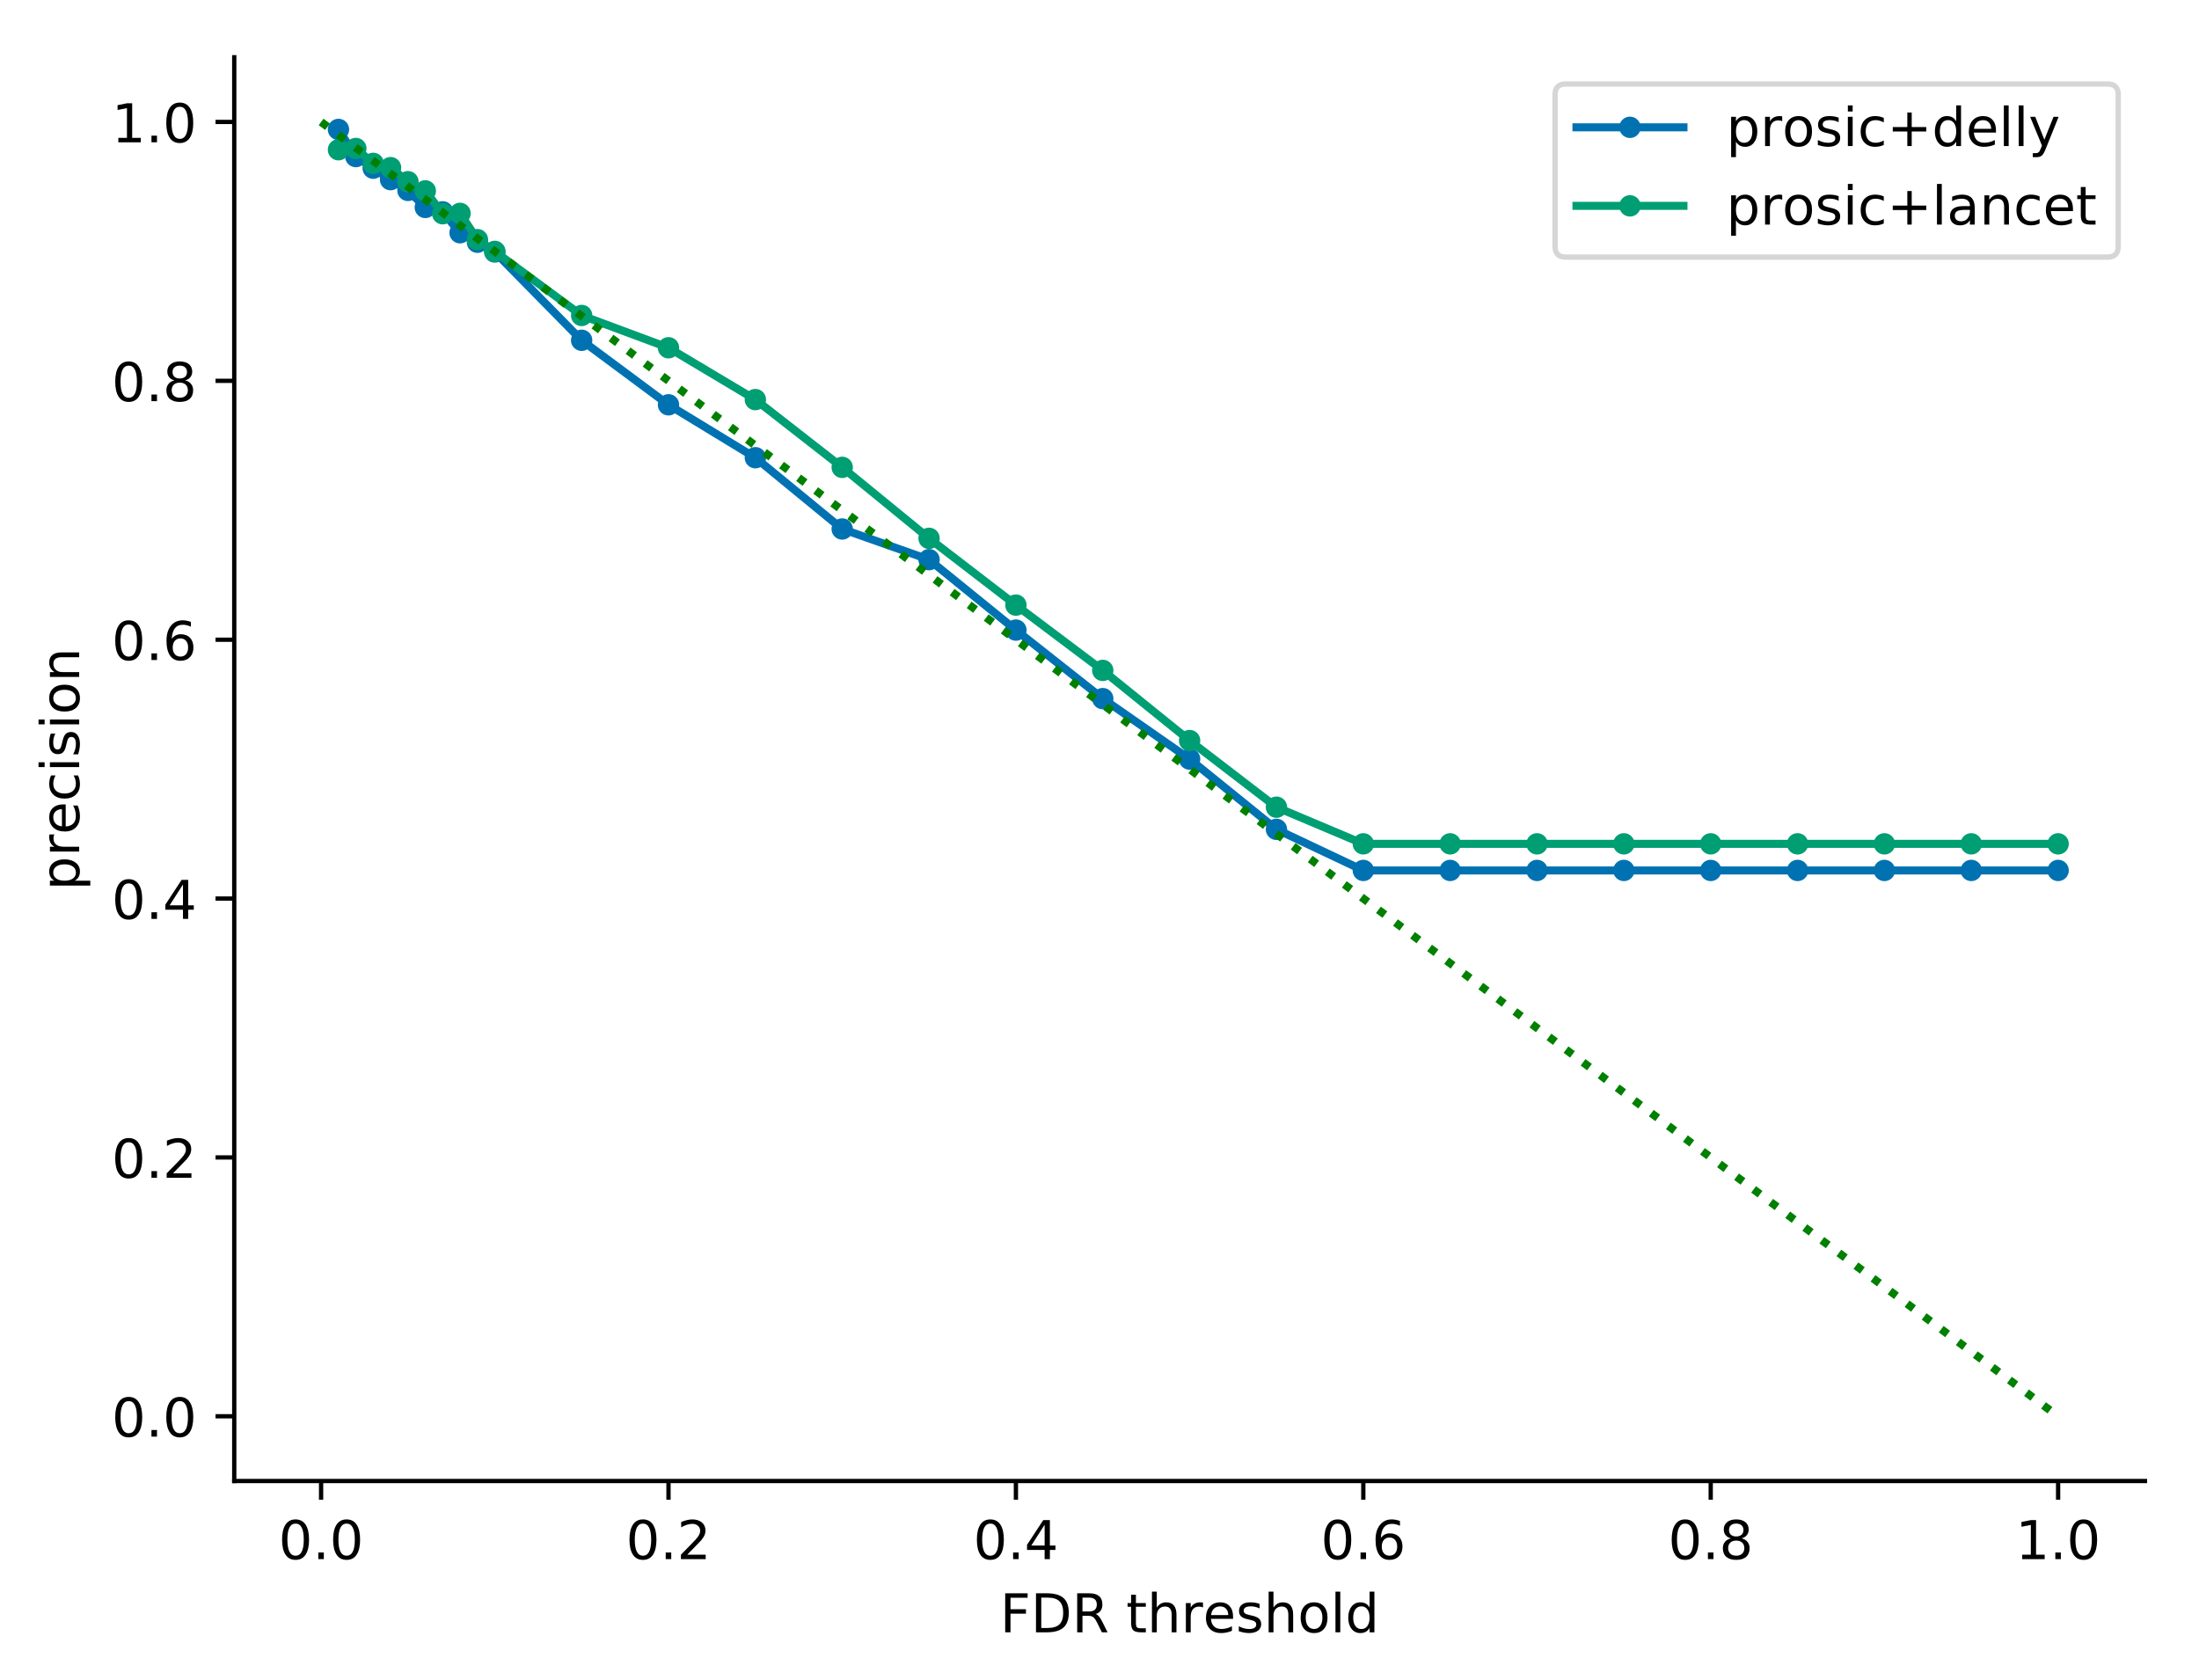
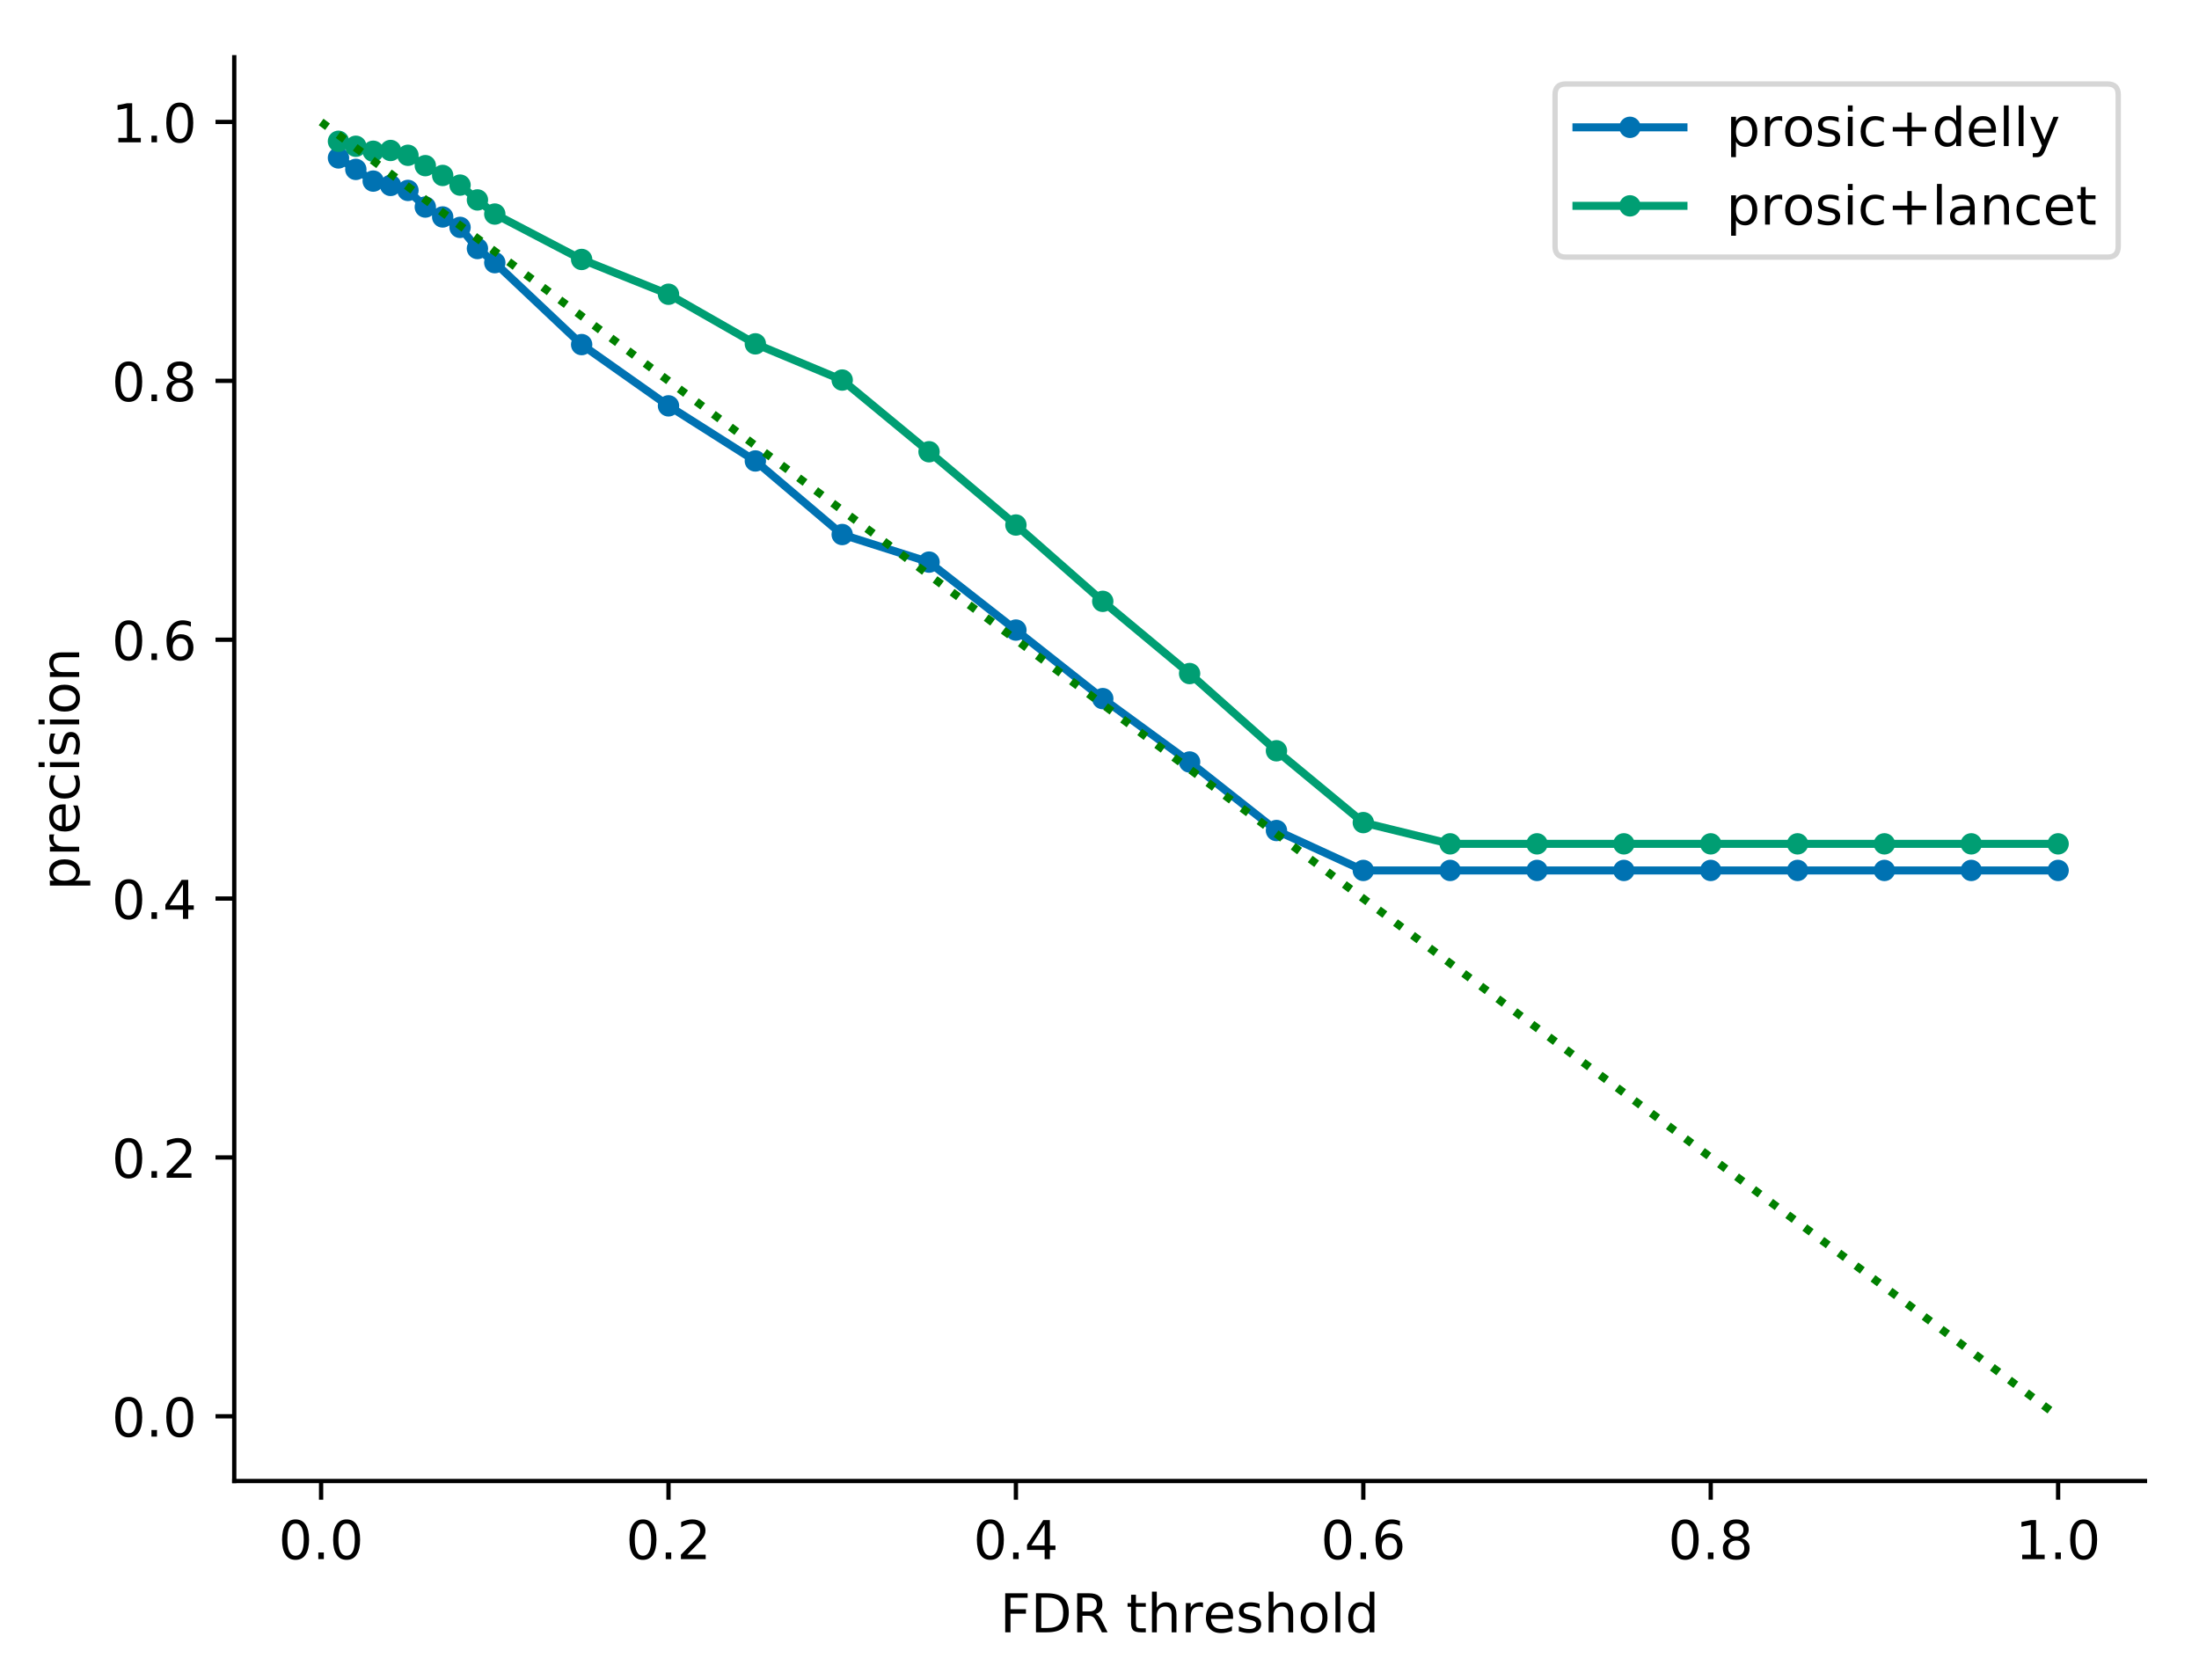
<svg xmlns="http://www.w3.org/2000/svg" xmlns:xlink="http://www.w3.org/1999/xlink" height="314pt" version="1.1" viewBox="0 0 411 314" width="411pt">
  <defs>
    <style type="text/css">
*{stroke-linecap:butt;stroke-linejoin:round;}
  </style>
  </defs>
  <g id="figure_1">
    <g id="patch_1">
      <path d="M 0 314.368  L 411.601 314.368  L 411.601 0  L 0 0  z " style="fill:#ffffff;" />
    </g>
    <g id="axes_1">
      <g id="patch_2">
        <path d="M 43.781 276.812  L 400.901 276.812  L 400.901 10.7  L 43.781 10.7  z " style="fill:#ffffff;" />
      </g>
      <g id="matplotlib.axis_1">
        <g id="xtick_1">
          <g id="line2d_1">
            <defs>
-               <path d="M 0 0  L 0 3.5  " id="mefd458521e" style="stroke:#000000;stroke-width:0.8;" />
-             </defs>
-             <g>
-               <use style="stroke:#000000;stroke-width:0.8;" x="60.014" xlink:href="#mefd458521e" y="276.812" />
+               <path d="M 0 0  L 0 3.5  " id="m1aa0c2c3cf" style="stroke:#000000;stroke-width:0.8;" />
+             </defs>
+             <g>
+               <use style="stroke:#000000;stroke-width:0.8;" x="60.014" xlink:href="#m1aa0c2c3cf" y="276.812" />
            </g>
          </g>
          <g id="text_1">
            <defs>
              <path d="M 31.781 66.406  Q 24.172 66.406 20.328 58.906  Q 16.5 51.422 16.5 36.375  Q 16.5 21.391 20.328 13.891  Q 24.172 6.391 31.781 6.391  Q 39.453 6.391 43.281 13.891  Q 47.125 21.391 47.125 36.375  Q 47.125 51.422 43.281 58.906  Q 39.453 66.406 31.781 66.406  z M 31.781 74.219  Q 44.047 74.219 50.516 64.516  Q 56.984 54.828 56.984 36.375  Q 56.984 17.969 50.516 8.266  Q 44.047 -1.422 31.781 -1.422  Q 19.531 -1.422 13.062 8.266  Q 6.594 17.969 6.594 36.375  Q 6.594 54.828 13.062 64.516  Q 19.531 74.219 31.781 74.219  z " id="DejaVuSans-30" />
              <path d="M 10.688 12.406  L 21 12.406  L 21 0  L 10.688 0  z " id="DejaVuSans-2e" />
            </defs>
            <g transform="translate(52.06242 291.4104)scale(0.1 -0.1)">
              <use xlink:href="#DejaVuSans-30" />
              <use x="63.623" xlink:href="#DejaVuSans-2e" />
              <use x="95.41" xlink:href="#DejaVuSans-30" />
            </g>
          </g>
        </g>
        <g id="xtick_2">
          <g id="line2d_2">
            <g>
-               <use style="stroke:#000000;stroke-width:0.8;" x="124.945" xlink:href="#mefd458521e" y="276.812" />
+               <use style="stroke:#000000;stroke-width:0.8;" x="124.945" xlink:href="#m1aa0c2c3cf" y="276.812" />
            </g>
          </g>
          <g id="text_2">
            <defs>
              <path d="M 19.188 8.297  L 53.609 8.297  L 53.609 0  L 7.328 0  L 7.328 8.297  Q 12.938 14.109 22.625 23.891  Q 32.328 33.688 34.812 36.531  Q 39.547 41.844 41.422 45.531  Q 43.312 49.219 43.312 52.781  Q 43.312 58.594 39.234 62.25  Q 35.156 65.922 28.609 65.922  Q 23.969 65.922 18.812 64.312  Q 13.672 62.703 7.812 59.422  L 7.812 69.391  Q 13.766 71.781 18.938 73  Q 24.125 74.219 28.422 74.219  Q 39.75 74.219 46.484 68.547  Q 53.219 62.891 53.219 53.422  Q 53.219 48.922 51.531 44.891  Q 49.859 40.875 45.406 35.406  Q 44.188 33.984 37.641 27.219  Q 31.109 20.453 19.188 8.297  z " id="DejaVuSans-32" />
            </defs>
            <g transform="translate(116.9933 291.4104)scale(0.1 -0.1)">
              <use xlink:href="#DejaVuSans-30" />
              <use x="63.623" xlink:href="#DejaVuSans-2e" />
              <use x="95.41" xlink:href="#DejaVuSans-32" />
            </g>
          </g>
        </g>
        <g id="xtick_3">
          <g id="line2d_3">
            <g>
-               <use style="stroke:#000000;stroke-width:0.8;" x="189.876" xlink:href="#mefd458521e" y="276.812" />
+               <use style="stroke:#000000;stroke-width:0.8;" x="189.876" xlink:href="#m1aa0c2c3cf" y="276.812" />
            </g>
          </g>
          <g id="text_3">
            <defs>
              <path d="M 37.797 64.312  L 12.891 25.391  L 37.797 25.391  z M 35.203 72.906  L 47.609 72.906  L 47.609 25.391  L 58.016 25.391  L 58.016 17.188  L 47.609 17.188  L 47.609 0  L 37.797 0  L 37.797 17.188  L 4.891 17.188  L 4.891 26.703  z " id="DejaVuSans-34" />
            </defs>
            <g transform="translate(181.9242 291.4104)scale(0.1 -0.1)">
              <use xlink:href="#DejaVuSans-30" />
              <use x="63.623" xlink:href="#DejaVuSans-2e" />
              <use x="95.41" xlink:href="#DejaVuSans-34" />
            </g>
          </g>
        </g>
        <g id="xtick_4">
          <g id="line2d_4">
            <g>
-               <use style="stroke:#000000;stroke-width:0.8;" x="254.807" xlink:href="#mefd458521e" y="276.812" />
+               <use style="stroke:#000000;stroke-width:0.8;" x="254.807" xlink:href="#m1aa0c2c3cf" y="276.812" />
            </g>
          </g>
          <g id="text_4">
            <defs>
              <path d="M 33.016 40.375  Q 26.375 40.375 22.484 35.828  Q 18.609 31.297 18.609 23.391  Q 18.609 15.531 22.484 10.953  Q 26.375 6.391 33.016 6.391  Q 39.656 6.391 43.531 10.953  Q 47.406 15.531 47.406 23.391  Q 47.406 31.297 43.531 35.828  Q 39.656 40.375 33.016 40.375  z M 52.594 71.297  L 52.594 62.312  Q 48.875 64.062 45.094 64.984  Q 41.312 65.922 37.594 65.922  Q 27.828 65.922 22.672 59.328  Q 17.531 52.734 16.797 39.406  Q 19.672 43.656 24.016 45.922  Q 28.375 48.188 33.594 48.188  Q 44.578 48.188 50.953 41.516  Q 57.328 34.859 57.328 23.391  Q 57.328 12.156 50.688 5.359  Q 44.047 -1.422 33.016 -1.422  Q 20.359 -1.422 13.672 8.266  Q 6.984 17.969 6.984 36.375  Q 6.984 53.656 15.188 63.938  Q 23.391 74.219 37.203 74.219  Q 40.922 74.219 44.703 73.484  Q 48.484 72.75 52.594 71.297  z " id="DejaVuSans-36" />
            </defs>
            <g transform="translate(246.8551 291.4104)scale(0.1 -0.1)">
              <use xlink:href="#DejaVuSans-30" />
              <use x="63.623" xlink:href="#DejaVuSans-2e" />
              <use x="95.41" xlink:href="#DejaVuSans-36" />
            </g>
          </g>
        </g>
        <g id="xtick_5">
          <g id="line2d_5">
            <g>
-               <use style="stroke:#000000;stroke-width:0.8;" x="319.738" xlink:href="#mefd458521e" y="276.812" />
+               <use style="stroke:#000000;stroke-width:0.8;" x="319.738" xlink:href="#m1aa0c2c3cf" y="276.812" />
            </g>
          </g>
          <g id="text_5">
            <defs>
              <path d="M 31.781 34.625  Q 24.75 34.625 20.719 30.859  Q 16.703 27.094 16.703 20.516  Q 16.703 13.922 20.719 10.156  Q 24.75 6.391 31.781 6.391  Q 38.812 6.391 42.859 10.172  Q 46.922 13.969 46.922 20.516  Q 46.922 27.094 42.891 30.859  Q 38.875 34.625 31.781 34.625  z M 21.922 38.812  Q 15.578 40.375 12.031 44.719  Q 8.5 49.078 8.5 55.328  Q 8.5 64.062 14.719 69.141  Q 20.953 74.219 31.781 74.219  Q 42.672 74.219 48.875 69.141  Q 55.078 64.062 55.078 55.328  Q 55.078 49.078 51.531 44.719  Q 48 40.375 41.703 38.812  Q 48.828 37.156 52.797 32.312  Q 56.781 27.484 56.781 20.516  Q 56.781 9.906 50.312 4.234  Q 43.844 -1.422 31.781 -1.422  Q 19.734 -1.422 13.25 4.234  Q 6.781 9.906 6.781 20.516  Q 6.781 27.484 10.781 32.312  Q 14.797 37.156 21.922 38.812  z M 18.312 54.391  Q 18.312 48.734 21.844 45.562  Q 25.391 42.391 31.781 42.391  Q 38.141 42.391 41.719 45.562  Q 45.312 48.734 45.312 54.391  Q 45.312 60.062 41.719 63.234  Q 38.141 66.406 31.781 66.406  Q 25.391 66.406 21.844 63.234  Q 18.312 60.062 18.312 54.391  z " id="DejaVuSans-38" />
            </defs>
            <g transform="translate(311.7861 291.4104)scale(0.1 -0.1)">
              <use xlink:href="#DejaVuSans-30" />
              <use x="63.623" xlink:href="#DejaVuSans-2e" />
              <use x="95.41" xlink:href="#DejaVuSans-38" />
            </g>
          </g>
        </g>
        <g id="xtick_6">
          <g id="line2d_6">
            <g>
-               <use style="stroke:#000000;stroke-width:0.8;" x="384.669" xlink:href="#mefd458521e" y="276.812" />
+               <use style="stroke:#000000;stroke-width:0.8;" x="384.669" xlink:href="#m1aa0c2c3cf" y="276.812" />
            </g>
          </g>
          <g id="text_6">
            <defs>
              <path d="M 12.406 8.297  L 28.516 8.297  L 28.516 63.922  L 10.984 60.406  L 10.984 69.391  L 28.422 72.906  L 38.281 72.906  L 38.281 8.297  L 54.391 8.297  L 54.391 0  L 12.406 0  z " id="DejaVuSans-31" />
            </defs>
            <g transform="translate(376.717 291.4104)scale(0.1 -0.1)">
              <use xlink:href="#DejaVuSans-31" />
              <use x="63.623" xlink:href="#DejaVuSans-2e" />
              <use x="95.41" xlink:href="#DejaVuSans-30" />
            </g>
          </g>
        </g>
        <g id="text_7">
          <defs>
            <path d="M 9.812 72.906  L 51.703 72.906  L 51.703 64.594  L 19.672 64.594  L 19.672 43.109  L 48.578 43.109  L 48.578 34.812  L 19.672 34.812  L 19.672 0  L 9.812 0  z " id="DejaVuSans-46" />
            <path d="M 19.672 64.797  L 19.672 8.109  L 31.594 8.109  Q 46.688 8.109 53.688 14.938  Q 60.688 21.781 60.688 36.531  Q 60.688 51.172 53.688 57.984  Q 46.688 64.797 31.594 64.797  z M 9.812 72.906  L 30.078 72.906  Q 51.266 72.906 61.172 64.094  Q 71.094 55.281 71.094 36.531  Q 71.094 17.672 61.125 8.828  Q 51.172 0 30.078 0  L 9.812 0  z " id="DejaVuSans-44" />
            <path d="M 44.391 34.188  Q 47.562 33.109 50.562 29.594  Q 53.562 26.078 56.594 19.922  L 66.609 0  L 56 0  L 46.688 18.703  Q 43.062 26.031 39.672 28.422  Q 36.281 30.812 30.422 30.812  L 19.672 30.812  L 19.672 0  L 9.812 0  L 9.812 72.906  L 32.078 72.906  Q 44.578 72.906 50.734 67.672  Q 56.891 62.453 56.891 51.906  Q 56.891 45.016 53.688 40.469  Q 50.484 35.938 44.391 34.188  z M 19.672 64.797  L 19.672 38.922  L 32.078 38.922  Q 39.203 38.922 42.844 42.219  Q 46.484 45.516 46.484 51.906  Q 46.484 58.297 42.844 61.547  Q 39.203 64.797 32.078 64.797  z " id="DejaVuSans-52" />
            <path id="DejaVuSans-20" />
            <path d="M 18.312 70.219  L 18.312 54.688  L 36.812 54.688  L 36.812 47.703  L 18.312 47.703  L 18.312 18.016  Q 18.312 11.328 20.141 9.422  Q 21.969 7.516 27.594 7.516  L 36.812 7.516  L 36.812 0  L 27.594 0  Q 17.188 0 13.234 3.875  Q 9.281 7.766 9.281 18.016  L 9.281 47.703  L 2.688 47.703  L 2.688 54.688  L 9.281 54.688  L 9.281 70.219  z " id="DejaVuSans-74" />
            <path d="M 54.891 33.016  L 54.891 0  L 45.906 0  L 45.906 32.719  Q 45.906 40.484 42.875 44.328  Q 39.844 48.188 33.797 48.188  Q 26.516 48.188 22.312 43.547  Q 18.109 38.922 18.109 30.906  L 18.109 0  L 9.078 0  L 9.078 75.984  L 18.109 75.984  L 18.109 46.188  Q 21.344 51.125 25.703 53.562  Q 30.078 56 35.797 56  Q 45.219 56 50.047 50.172  Q 54.891 44.344 54.891 33.016  z " id="DejaVuSans-68" />
            <path d="M 41.109 46.297  Q 39.594 47.172 37.812 47.578  Q 36.031 48 33.891 48  Q 26.266 48 22.188 43.047  Q 18.109 38.094 18.109 28.812  L 18.109 0  L 9.078 0  L 9.078 54.688  L 18.109 54.688  L 18.109 46.188  Q 20.953 51.172 25.484 53.578  Q 30.031 56 36.531 56  Q 37.453 56 38.578 55.875  Q 39.703 55.766 41.062 55.516  z " id="DejaVuSans-72" />
            <path d="M 56.203 29.594  L 56.203 25.203  L 14.891 25.203  Q 15.484 15.922 20.484 11.062  Q 25.484 6.203 34.422 6.203  Q 39.594 6.203 44.453 7.469  Q 49.312 8.734 54.109 11.281  L 54.109 2.781  Q 49.266 0.734 44.188 -0.344  Q 39.109 -1.422 33.891 -1.422  Q 20.797 -1.422 13.156 6.188  Q 5.516 13.812 5.516 26.812  Q 5.516 40.234 12.766 48.109  Q 20.016 56 32.328 56  Q 43.359 56 49.781 48.891  Q 56.203 41.797 56.203 29.594  z M 47.219 32.234  Q 47.125 39.594 43.094 43.984  Q 39.062 48.391 32.422 48.391  Q 24.906 48.391 20.391 44.141  Q 15.875 39.891 15.188 32.172  z " id="DejaVuSans-65" />
            <path d="M 44.281 53.078  L 44.281 44.578  Q 40.484 46.531 36.375 47.5  Q 32.281 48.484 27.875 48.484  Q 21.188 48.484 17.844 46.438  Q 14.5 44.391 14.5 40.281  Q 14.5 37.156 16.891 35.375  Q 19.281 33.594 26.516 31.984  L 29.594 31.297  Q 39.156 29.25 43.188 25.516  Q 47.219 21.781 47.219 15.094  Q 47.219 7.469 41.188 3.016  Q 35.156 -1.422 24.609 -1.422  Q 20.219 -1.422 15.453 -0.562  Q 10.688 0.297 5.422 2  L 5.422 11.281  Q 10.406 8.688 15.234 7.391  Q 20.062 6.109 24.812 6.109  Q 31.156 6.109 34.562 8.281  Q 37.984 10.453 37.984 14.406  Q 37.984 18.062 35.516 20.016  Q 33.062 21.969 24.703 23.781  L 21.578 24.516  Q 13.234 26.266 9.516 29.906  Q 5.812 33.547 5.812 39.891  Q 5.812 47.609 11.281 51.797  Q 16.75 56 26.812 56  Q 31.781 56 36.172 55.266  Q 40.578 54.547 44.281 53.078  z " id="DejaVuSans-73" />
            <path d="M 30.609 48.391  Q 23.391 48.391 19.188 42.75  Q 14.984 37.109 14.984 27.297  Q 14.984 17.484 19.156 11.844  Q 23.344 6.203 30.609 6.203  Q 37.797 6.203 41.984 11.859  Q 46.188 17.531 46.188 27.297  Q 46.188 37.016 41.984 42.703  Q 37.797 48.391 30.609 48.391  z M 30.609 56  Q 42.328 56 49.016 48.375  Q 55.719 40.766 55.719 27.297  Q 55.719 13.875 49.016 6.219  Q 42.328 -1.422 30.609 -1.422  Q 18.844 -1.422 12.172 6.219  Q 5.516 13.875 5.516 27.297  Q 5.516 40.766 12.172 48.375  Q 18.844 56 30.609 56  z " id="DejaVuSans-6f" />
            <path d="M 9.422 75.984  L 18.406 75.984  L 18.406 0  L 9.422 0  z " id="DejaVuSans-6c" />
            <path d="M 45.406 46.391  L 45.406 75.984  L 54.391 75.984  L 54.391 0  L 45.406 0  L 45.406 8.203  Q 42.578 3.328 38.25 0.953  Q 33.938 -1.422 27.875 -1.422  Q 17.969 -1.422 11.734 6.484  Q 5.516 14.406 5.516 27.297  Q 5.516 40.188 11.734 48.094  Q 17.969 56 27.875 56  Q 33.938 56 38.25 53.625  Q 42.578 51.266 45.406 46.391  z M 14.797 27.297  Q 14.797 17.391 18.875 11.75  Q 22.953 6.109 30.078 6.109  Q 37.203 6.109 41.297 11.75  Q 45.406 17.391 45.406 27.297  Q 45.406 37.203 41.297 42.844  Q 37.203 48.484 30.078 48.484  Q 22.953 48.484 18.875 42.844  Q 14.797 37.203 14.797 27.297  z " id="DejaVuSans-64" />
          </defs>
          <g transform="translate(186.8967 305.0886)scale(0.1 -0.1)">
            <use xlink:href="#DejaVuSans-46" />
            <use x="57.52" xlink:href="#DejaVuSans-44" />
            <use x="134.521" xlink:href="#DejaVuSans-52" />
            <use x="204.004" xlink:href="#DejaVuSans-20" />
            <use x="235.791" xlink:href="#DejaVuSans-74" />
            <use x="275" xlink:href="#DejaVuSans-68" />
            <use x="338.379" xlink:href="#DejaVuSans-72" />
            <use x="379.461" xlink:href="#DejaVuSans-65" />
            <use x="440.984" xlink:href="#DejaVuSans-73" />
            <use x="493.084" xlink:href="#DejaVuSans-68" />
            <use x="556.463" xlink:href="#DejaVuSans-6f" />
            <use x="617.645" xlink:href="#DejaVuSans-6c" />
            <use x="645.428" xlink:href="#DejaVuSans-64" />
          </g>
        </g>
      </g>
      <g id="matplotlib.axis_2">
        <g id="ytick_1">
          <g id="line2d_7">
            <defs>
-               <path d="M 0 0  L -3.5 0  " id="mc53970f64e" style="stroke:#000000;stroke-width:0.8;" />
-             </defs>
-             <g>
-               <use style="stroke:#000000;stroke-width:0.8;" x="43.781" xlink:href="#mc53970f64e" y="264.716" />
+               <path d="M 0 0  L -3.5 0  " id="m276a389828" style="stroke:#000000;stroke-width:0.8;" />
+             </defs>
+             <g>
+               <use style="stroke:#000000;stroke-width:0.8;" x="43.781" xlink:href="#m276a389828" y="264.716" />
            </g>
          </g>
          <g id="text_8">
            <g transform="translate(20.87813 268.5152)scale(0.1 -0.1)">
              <use xlink:href="#DejaVuSans-30" />
              <use x="63.623" xlink:href="#DejaVuSans-2e" />
              <use x="95.41" xlink:href="#DejaVuSans-30" />
            </g>
          </g>
        </g>
        <g id="ytick_2">
          <g id="line2d_8">
            <g>
-               <use style="stroke:#000000;stroke-width:0.8;" x="43.781" xlink:href="#mc53970f64e" y="216.332" />
+               <use style="stroke:#000000;stroke-width:0.8;" x="43.781" xlink:href="#m276a389828" y="216.332" />
            </g>
          </g>
          <g id="text_9">
            <g transform="translate(20.87813 220.1312)scale(0.1 -0.1)">
              <use xlink:href="#DejaVuSans-30" />
              <use x="63.623" xlink:href="#DejaVuSans-2e" />
              <use x="95.41" xlink:href="#DejaVuSans-32" />
            </g>
          </g>
        </g>
        <g id="ytick_3">
          <g id="line2d_9">
            <g>
-               <use style="stroke:#000000;stroke-width:0.8;" x="43.781" xlink:href="#mc53970f64e" y="167.948" />
+               <use style="stroke:#000000;stroke-width:0.8;" x="43.781" xlink:href="#m276a389828" y="167.948" />
            </g>
          </g>
          <g id="text_10">
            <g transform="translate(20.87813 171.7472)scale(0.1 -0.1)">
              <use xlink:href="#DejaVuSans-30" />
              <use x="63.623" xlink:href="#DejaVuSans-2e" />
              <use x="95.41" xlink:href="#DejaVuSans-34" />
            </g>
          </g>
        </g>
        <g id="ytick_4">
          <g id="line2d_10">
            <g>
-               <use style="stroke:#000000;stroke-width:0.8;" x="43.781" xlink:href="#mc53970f64e" y="119.564" />
+               <use style="stroke:#000000;stroke-width:0.8;" x="43.781" xlink:href="#m276a389828" y="119.564" />
            </g>
          </g>
          <g id="text_11">
            <g transform="translate(20.87813 123.3632)scale(0.1 -0.1)">
              <use xlink:href="#DejaVuSans-30" />
              <use x="63.623" xlink:href="#DejaVuSans-2e" />
              <use x="95.41" xlink:href="#DejaVuSans-36" />
            </g>
          </g>
        </g>
        <g id="ytick_5">
          <g id="line2d_11">
            <g>
-               <use style="stroke:#000000;stroke-width:0.8;" x="43.781" xlink:href="#mc53970f64e" y="71.18" />
+               <use style="stroke:#000000;stroke-width:0.8;" x="43.781" xlink:href="#m276a389828" y="71.18" />
            </g>
          </g>
          <g id="text_12">
            <g transform="translate(20.87813 74.97922)scale(0.1 -0.1)">
              <use xlink:href="#DejaVuSans-30" />
              <use x="63.623" xlink:href="#DejaVuSans-2e" />
              <use x="95.41" xlink:href="#DejaVuSans-38" />
            </g>
          </g>
        </g>
        <g id="ytick_6">
          <g id="line2d_12">
            <g>
-               <use style="stroke:#000000;stroke-width:0.8;" x="43.781" xlink:href="#mc53970f64e" y="22.796" />
+               <use style="stroke:#000000;stroke-width:0.8;" x="43.781" xlink:href="#m276a389828" y="22.796" />
            </g>
          </g>
          <g id="text_13">
            <g transform="translate(20.87813 26.59522)scale(0.1 -0.1)">
              <use xlink:href="#DejaVuSans-31" />
              <use x="63.623" xlink:href="#DejaVuSans-2e" />
              <use x="95.41" xlink:href="#DejaVuSans-30" />
            </g>
          </g>
        </g>
        <g id="text_14">
          <defs>
            <path d="M 18.109 8.203  L 18.109 -20.797  L 9.078 -20.797  L 9.078 54.688  L 18.109 54.688  L 18.109 46.391  Q 20.953 51.266 25.266 53.625  Q 29.594 56 35.594 56  Q 45.562 56 51.781 48.094  Q 58.016 40.188 58.016 27.297  Q 58.016 14.406 51.781 6.484  Q 45.562 -1.422 35.594 -1.422  Q 29.594 -1.422 25.266 0.953  Q 20.953 3.328 18.109 8.203  z M 48.688 27.297  Q 48.688 37.203 44.609 42.844  Q 40.531 48.484 33.406 48.484  Q 26.266 48.484 22.188 42.844  Q 18.109 37.203 18.109 27.297  Q 18.109 17.391 22.188 11.75  Q 26.266 6.109 33.406 6.109  Q 40.531 6.109 44.609 11.75  Q 48.688 17.391 48.688 27.297  z " id="DejaVuSans-70" />
            <path d="M 48.781 52.594  L 48.781 44.188  Q 44.969 46.297 41.141 47.344  Q 37.312 48.391 33.406 48.391  Q 24.656 48.391 19.812 42.844  Q 14.984 37.312 14.984 27.297  Q 14.984 17.281 19.812 11.734  Q 24.656 6.203 33.406 6.203  Q 37.312 6.203 41.141 7.25  Q 44.969 8.297 48.781 10.406  L 48.781 2.094  Q 45.016 0.344 40.984 -0.531  Q 36.969 -1.422 32.422 -1.422  Q 20.062 -1.422 12.781 6.344  Q 5.516 14.109 5.516 27.297  Q 5.516 40.672 12.859 48.328  Q 20.219 56 33.016 56  Q 37.156 56 41.109 55.141  Q 45.062 54.297 48.781 52.594  z " id="DejaVuSans-63" />
            <path d="M 9.422 54.688  L 18.406 54.688  L 18.406 0  L 9.422 0  z M 9.422 75.984  L 18.406 75.984  L 18.406 64.594  L 9.422 64.594  z " id="DejaVuSans-69" />
            <path d="M 54.891 33.016  L 54.891 0  L 45.906 0  L 45.906 32.719  Q 45.906 40.484 42.875 44.328  Q 39.844 48.188 33.797 48.188  Q 26.516 48.188 22.312 43.547  Q 18.109 38.922 18.109 30.906  L 18.109 0  L 9.078 0  L 9.078 54.688  L 18.109 54.688  L 18.109 46.188  Q 21.344 51.125 25.703 53.562  Q 30.078 56 35.797 56  Q 45.219 56 50.047 50.172  Q 54.891 44.344 54.891 33.016  z " id="DejaVuSans-6e" />
          </defs>
          <g transform="translate(14.79844 166.4208)rotate(-90)scale(0.1 -0.1)">
            <use xlink:href="#DejaVuSans-70" />
            <use x="63.477" xlink:href="#DejaVuSans-72" />
            <use x="104.559" xlink:href="#DejaVuSans-65" />
            <use x="166.082" xlink:href="#DejaVuSans-63" />
            <use x="221.062" xlink:href="#DejaVuSans-69" />
            <use x="248.846" xlink:href="#DejaVuSans-73" />
            <use x="300.945" xlink:href="#DejaVuSans-69" />
            <use x="328.729" xlink:href="#DejaVuSans-6f" />
            <use x="389.91" xlink:href="#DejaVuSans-6e" />
          </g>
        </g>
      </g>
      <g id="line2d_13">
-         <path clip-path="url(#pada01c4be1)" d="M 63.261 24.194  L 66.507 29.264  L 69.754 31.436  L 73 33.575  L 76.247 35.59  L 79.493 38.772  L 82.74 39.596  L 85.986 43.501  L 89.233 45.275  L 92.479 47.094  L 108.712 63.602  L 124.945 75.66  L 141.178 85.547  L 157.41 98.871  L 173.643 104.601  L 189.876 117.767  L 206.109 130.576  L 222.341 141.879  L 238.574 155.014  L 254.807 162.691  L 271.039 162.691  L 287.272 162.691  L 303.505 162.691  L 319.738 162.691  L 335.97 162.691  L 352.203 162.691  L 368.436 162.691  L 384.669 162.691  " style="fill:none;stroke:#0072b2;stroke-linecap:square;stroke-width:1.5;" />
+         <path clip-path="url(#p058353097e)" d="M 63.261 29.516  L 66.507 31.662  L 69.754 33.848  L 73 34.655  L 76.247 35.59  L 79.493 38.697  L 82.74 40.552  L 85.986 42.5  L 89.233 46.45  L 92.479 49.092  L 108.712 64.406  L 124.945 75.857  L 141.178 86.156  L 157.41 99.908  L 173.643 105.063  L 189.876 117.767  L 206.109 130.576  L 222.341 142.421  L 238.574 155.23  L 254.807 162.691  L 271.039 162.691  L 287.272 162.691  L 303.505 162.691  L 319.738 162.691  L 335.97 162.691  L 352.203 162.691  L 368.436 162.691  L 384.669 162.691  " style="fill:none;stroke:#0072b2;stroke-linecap:square;stroke-width:1.5;" />
        <defs>
-           <path d="M 0 1.5  C 0.398 1.5 0.779 1.342 1.061 1.061  C 1.342 0.779 1.5 0.398 1.5 0  C 1.5 -0.398 1.342 -0.779 1.061 -1.061  C 0.779 -1.342 0.398 -1.5 0 -1.5  C -0.398 -1.5 -0.779 -1.342 -1.061 -1.061  C -1.342 -0.779 -1.5 -0.398 -1.5 0  C -1.5 0.398 -1.342 0.779 -1.061 1.061  C -0.779 1.342 -0.398 1.5 0 1.5  z " id="m721e8d76b7" style="stroke:#0072b2;" />
+           <path d="M 0 1.5  C 0.398 1.5 0.779 1.342 1.061 1.061  C 1.342 0.779 1.5 0.398 1.5 0  C 1.5 -0.398 1.342 -0.779 1.061 -1.061  C 0.779 -1.342 0.398 -1.5 0 -1.5  C -0.398 -1.5 -0.779 -1.342 -1.061 -1.061  C -1.342 -0.779 -1.5 -0.398 -1.5 0  C -1.5 0.398 -1.342 0.779 -1.061 1.061  C -0.779 1.342 -0.398 1.5 0 1.5  z " id="m187ea1d3a4" style="stroke:#0072b2;" />
        </defs>
-         <g clip-path="url(#pada01c4be1)">
-           <use style="fill:#0072b2;stroke:#0072b2;" x="63.261" xlink:href="#m721e8d76b7" y="24.194" />
-           <use style="fill:#0072b2;stroke:#0072b2;" x="66.507" xlink:href="#m721e8d76b7" y="29.264" />
-           <use style="fill:#0072b2;stroke:#0072b2;" x="69.754" xlink:href="#m721e8d76b7" y="31.436" />
-           <use style="fill:#0072b2;stroke:#0072b2;" x="73" xlink:href="#m721e8d76b7" y="33.575" />
-           <use style="fill:#0072b2;stroke:#0072b2;" x="76.247" xlink:href="#m721e8d76b7" y="35.59" />
-           <use style="fill:#0072b2;stroke:#0072b2;" x="79.493" xlink:href="#m721e8d76b7" y="38.772" />
-           <use style="fill:#0072b2;stroke:#0072b2;" x="82.74" xlink:href="#m721e8d76b7" y="39.596" />
-           <use style="fill:#0072b2;stroke:#0072b2;" x="85.986" xlink:href="#m721e8d76b7" y="43.501" />
-           <use style="fill:#0072b2;stroke:#0072b2;" x="89.233" xlink:href="#m721e8d76b7" y="45.275" />
-           <use style="fill:#0072b2;stroke:#0072b2;" x="92.479" xlink:href="#m721e8d76b7" y="47.094" />
-           <use style="fill:#0072b2;stroke:#0072b2;" x="108.712" xlink:href="#m721e8d76b7" y="63.602" />
-           <use style="fill:#0072b2;stroke:#0072b2;" x="124.945" xlink:href="#m721e8d76b7" y="75.66" />
-           <use style="fill:#0072b2;stroke:#0072b2;" x="141.178" xlink:href="#m721e8d76b7" y="85.547" />
-           <use style="fill:#0072b2;stroke:#0072b2;" x="157.41" xlink:href="#m721e8d76b7" y="98.871" />
-           <use style="fill:#0072b2;stroke:#0072b2;" x="173.643" xlink:href="#m721e8d76b7" y="104.601" />
-           <use style="fill:#0072b2;stroke:#0072b2;" x="189.876" xlink:href="#m721e8d76b7" y="117.767" />
-           <use style="fill:#0072b2;stroke:#0072b2;" x="206.109" xlink:href="#m721e8d76b7" y="130.576" />
-           <use style="fill:#0072b2;stroke:#0072b2;" x="222.341" xlink:href="#m721e8d76b7" y="141.879" />
-           <use style="fill:#0072b2;stroke:#0072b2;" x="238.574" xlink:href="#m721e8d76b7" y="155.014" />
-           <use style="fill:#0072b2;stroke:#0072b2;" x="254.807" xlink:href="#m721e8d76b7" y="162.691" />
-           <use style="fill:#0072b2;stroke:#0072b2;" x="271.039" xlink:href="#m721e8d76b7" y="162.691" />
-           <use style="fill:#0072b2;stroke:#0072b2;" x="287.272" xlink:href="#m721e8d76b7" y="162.691" />
-           <use style="fill:#0072b2;stroke:#0072b2;" x="303.505" xlink:href="#m721e8d76b7" y="162.691" />
-           <use style="fill:#0072b2;stroke:#0072b2;" x="319.738" xlink:href="#m721e8d76b7" y="162.691" />
-           <use style="fill:#0072b2;stroke:#0072b2;" x="335.97" xlink:href="#m721e8d76b7" y="162.691" />
-           <use style="fill:#0072b2;stroke:#0072b2;" x="352.203" xlink:href="#m721e8d76b7" y="162.691" />
-           <use style="fill:#0072b2;stroke:#0072b2;" x="368.436" xlink:href="#m721e8d76b7" y="162.691" />
-           <use style="fill:#0072b2;stroke:#0072b2;" x="384.669" xlink:href="#m721e8d76b7" y="162.691" />
+         <g clip-path="url(#p058353097e)">
+           <use style="fill:#0072b2;stroke:#0072b2;" x="63.261" xlink:href="#m187ea1d3a4" y="29.516" />
+           <use style="fill:#0072b2;stroke:#0072b2;" x="66.507" xlink:href="#m187ea1d3a4" y="31.662" />
+           <use style="fill:#0072b2;stroke:#0072b2;" x="69.754" xlink:href="#m187ea1d3a4" y="33.848" />
+           <use style="fill:#0072b2;stroke:#0072b2;" x="73" xlink:href="#m187ea1d3a4" y="34.655" />
+           <use style="fill:#0072b2;stroke:#0072b2;" x="76.247" xlink:href="#m187ea1d3a4" y="35.59" />
+           <use style="fill:#0072b2;stroke:#0072b2;" x="79.493" xlink:href="#m187ea1d3a4" y="38.697" />
+           <use style="fill:#0072b2;stroke:#0072b2;" x="82.74" xlink:href="#m187ea1d3a4" y="40.552" />
+           <use style="fill:#0072b2;stroke:#0072b2;" x="85.986" xlink:href="#m187ea1d3a4" y="42.5" />
+           <use style="fill:#0072b2;stroke:#0072b2;" x="89.233" xlink:href="#m187ea1d3a4" y="46.45" />
+           <use style="fill:#0072b2;stroke:#0072b2;" x="92.479" xlink:href="#m187ea1d3a4" y="49.092" />
+           <use style="fill:#0072b2;stroke:#0072b2;" x="108.712" xlink:href="#m187ea1d3a4" y="64.406" />
+           <use style="fill:#0072b2;stroke:#0072b2;" x="124.945" xlink:href="#m187ea1d3a4" y="75.857" />
+           <use style="fill:#0072b2;stroke:#0072b2;" x="141.178" xlink:href="#m187ea1d3a4" y="86.156" />
+           <use style="fill:#0072b2;stroke:#0072b2;" x="157.41" xlink:href="#m187ea1d3a4" y="99.908" />
+           <use style="fill:#0072b2;stroke:#0072b2;" x="173.643" xlink:href="#m187ea1d3a4" y="105.063" />
+           <use style="fill:#0072b2;stroke:#0072b2;" x="189.876" xlink:href="#m187ea1d3a4" y="117.767" />
+           <use style="fill:#0072b2;stroke:#0072b2;" x="206.109" xlink:href="#m187ea1d3a4" y="130.576" />
+           <use style="fill:#0072b2;stroke:#0072b2;" x="222.341" xlink:href="#m187ea1d3a4" y="142.421" />
+           <use style="fill:#0072b2;stroke:#0072b2;" x="238.574" xlink:href="#m187ea1d3a4" y="155.23" />
+           <use style="fill:#0072b2;stroke:#0072b2;" x="254.807" xlink:href="#m187ea1d3a4" y="162.691" />
+           <use style="fill:#0072b2;stroke:#0072b2;" x="271.039" xlink:href="#m187ea1d3a4" y="162.691" />
+           <use style="fill:#0072b2;stroke:#0072b2;" x="287.272" xlink:href="#m187ea1d3a4" y="162.691" />
+           <use style="fill:#0072b2;stroke:#0072b2;" x="303.505" xlink:href="#m187ea1d3a4" y="162.691" />
+           <use style="fill:#0072b2;stroke:#0072b2;" x="319.738" xlink:href="#m187ea1d3a4" y="162.691" />
+           <use style="fill:#0072b2;stroke:#0072b2;" x="335.97" xlink:href="#m187ea1d3a4" y="162.691" />
+           <use style="fill:#0072b2;stroke:#0072b2;" x="352.203" xlink:href="#m187ea1d3a4" y="162.691" />
+           <use style="fill:#0072b2;stroke:#0072b2;" x="368.436" xlink:href="#m187ea1d3a4" y="162.691" />
+           <use style="fill:#0072b2;stroke:#0072b2;" x="384.669" xlink:href="#m187ea1d3a4" y="162.691" />
        </g>
      </g>
      <g id="line2d_14">
-         <path clip-path="url(#pada01c4be1)" d="M 63.261 27.987  L 66.507 27.753  L 69.754 30.537  L 73 31.334  L 76.247 33.962  L 79.493 35.674  L 82.74 39.947  L 85.986 39.883  L 89.233 44.789  L 92.479 46.988  L 108.712 58.963  L 124.945 65  L 141.178 74.686  L 157.41 87.351  L 173.643 100.621  L 189.876 113.098  L 206.109 125.304  L 222.341 138.416  L 238.574 150.871  L 254.807 157.72  L 271.039 157.72  L 287.272 157.72  L 303.505 157.72  L 319.738 157.72  L 335.97 157.72  L 352.203 157.72  L 368.436 157.72  L 384.669 157.72  " style="fill:none;stroke:#009e73;stroke-linecap:square;stroke-width:1.5;" />
+         <path clip-path="url(#p058353097e)" d="M 63.261 26.407  L 66.507 27.339  L 69.754 28.269  L 73 28.125  L 76.247 29.026  L 79.493 30.962  L 82.74 32.793  L 85.986 34.597  L 89.233 37.369  L 92.479 40.008  L 108.712 48.494  L 124.945 54.997  L 141.178 64.268  L 157.41 71.036  L 173.643 84.436  L 189.876 98.128  L 206.109 112.396  L 222.341 125.893  L 238.574 140.326  L 254.807 153.751  L 271.039 157.72  L 287.272 157.72  L 303.505 157.72  L 319.738 157.72  L 335.97 157.72  L 352.203 157.72  L 368.436 157.72  L 384.669 157.72  " style="fill:none;stroke:#009e73;stroke-linecap:square;stroke-width:1.5;" />
        <defs>
-           <path d="M 0 1.5  C 0.398 1.5 0.779 1.342 1.061 1.061  C 1.342 0.779 1.5 0.398 1.5 0  C 1.5 -0.398 1.342 -0.779 1.061 -1.061  C 0.779 -1.342 0.398 -1.5 0 -1.5  C -0.398 -1.5 -0.779 -1.342 -1.061 -1.061  C -1.342 -0.779 -1.5 -0.398 -1.5 0  C -1.5 0.398 -1.342 0.779 -1.061 1.061  C -0.779 1.342 -0.398 1.5 0 1.5  z " id="m7ccec0c8f0" style="stroke:#009e73;" />
+           <path d="M 0 1.5  C 0.398 1.5 0.779 1.342 1.061 1.061  C 1.342 0.779 1.5 0.398 1.5 0  C 1.5 -0.398 1.342 -0.779 1.061 -1.061  C 0.779 -1.342 0.398 -1.5 0 -1.5  C -0.398 -1.5 -0.779 -1.342 -1.061 -1.061  C -1.342 -0.779 -1.5 -0.398 -1.5 0  C -1.5 0.398 -1.342 0.779 -1.061 1.061  C -0.779 1.342 -0.398 1.5 0 1.5  z " id="mcd64226095" style="stroke:#009e73;" />
        </defs>
-         <g clip-path="url(#pada01c4be1)">
-           <use style="fill:#009e73;stroke:#009e73;" x="63.261" xlink:href="#m7ccec0c8f0" y="27.987" />
-           <use style="fill:#009e73;stroke:#009e73;" x="66.507" xlink:href="#m7ccec0c8f0" y="27.753" />
-           <use style="fill:#009e73;stroke:#009e73;" x="69.754" xlink:href="#m7ccec0c8f0" y="30.537" />
-           <use style="fill:#009e73;stroke:#009e73;" x="73" xlink:href="#m7ccec0c8f0" y="31.334" />
-           <use style="fill:#009e73;stroke:#009e73;" x="76.247" xlink:href="#m7ccec0c8f0" y="33.962" />
-           <use style="fill:#009e73;stroke:#009e73;" x="79.493" xlink:href="#m7ccec0c8f0" y="35.674" />
-           <use style="fill:#009e73;stroke:#009e73;" x="82.74" xlink:href="#m7ccec0c8f0" y="39.947" />
-           <use style="fill:#009e73;stroke:#009e73;" x="85.986" xlink:href="#m7ccec0c8f0" y="39.883" />
-           <use style="fill:#009e73;stroke:#009e73;" x="89.233" xlink:href="#m7ccec0c8f0" y="44.789" />
-           <use style="fill:#009e73;stroke:#009e73;" x="92.479" xlink:href="#m7ccec0c8f0" y="46.988" />
-           <use style="fill:#009e73;stroke:#009e73;" x="108.712" xlink:href="#m7ccec0c8f0" y="58.963" />
-           <use style="fill:#009e73;stroke:#009e73;" x="124.945" xlink:href="#m7ccec0c8f0" y="65" />
-           <use style="fill:#009e73;stroke:#009e73;" x="141.178" xlink:href="#m7ccec0c8f0" y="74.686" />
-           <use style="fill:#009e73;stroke:#009e73;" x="157.41" xlink:href="#m7ccec0c8f0" y="87.351" />
-           <use style="fill:#009e73;stroke:#009e73;" x="173.643" xlink:href="#m7ccec0c8f0" y="100.621" />
-           <use style="fill:#009e73;stroke:#009e73;" x="189.876" xlink:href="#m7ccec0c8f0" y="113.098" />
-           <use style="fill:#009e73;stroke:#009e73;" x="206.109" xlink:href="#m7ccec0c8f0" y="125.304" />
-           <use style="fill:#009e73;stroke:#009e73;" x="222.341" xlink:href="#m7ccec0c8f0" y="138.416" />
-           <use style="fill:#009e73;stroke:#009e73;" x="238.574" xlink:href="#m7ccec0c8f0" y="150.871" />
-           <use style="fill:#009e73;stroke:#009e73;" x="254.807" xlink:href="#m7ccec0c8f0" y="157.72" />
-           <use style="fill:#009e73;stroke:#009e73;" x="271.039" xlink:href="#m7ccec0c8f0" y="157.72" />
-           <use style="fill:#009e73;stroke:#009e73;" x="287.272" xlink:href="#m7ccec0c8f0" y="157.72" />
-           <use style="fill:#009e73;stroke:#009e73;" x="303.505" xlink:href="#m7ccec0c8f0" y="157.72" />
-           <use style="fill:#009e73;stroke:#009e73;" x="319.738" xlink:href="#m7ccec0c8f0" y="157.72" />
-           <use style="fill:#009e73;stroke:#009e73;" x="335.97" xlink:href="#m7ccec0c8f0" y="157.72" />
-           <use style="fill:#009e73;stroke:#009e73;" x="352.203" xlink:href="#m7ccec0c8f0" y="157.72" />
-           <use style="fill:#009e73;stroke:#009e73;" x="368.436" xlink:href="#m7ccec0c8f0" y="157.72" />
-           <use style="fill:#009e73;stroke:#009e73;" x="384.669" xlink:href="#m7ccec0c8f0" y="157.72" />
+         <g clip-path="url(#p058353097e)">
+           <use style="fill:#009e73;stroke:#009e73;" x="63.261" xlink:href="#mcd64226095" y="26.407" />
+           <use style="fill:#009e73;stroke:#009e73;" x="66.507" xlink:href="#mcd64226095" y="27.339" />
+           <use style="fill:#009e73;stroke:#009e73;" x="69.754" xlink:href="#mcd64226095" y="28.269" />
+           <use style="fill:#009e73;stroke:#009e73;" x="73" xlink:href="#mcd64226095" y="28.125" />
+           <use style="fill:#009e73;stroke:#009e73;" x="76.247" xlink:href="#mcd64226095" y="29.026" />
+           <use style="fill:#009e73;stroke:#009e73;" x="79.493" xlink:href="#mcd64226095" y="30.962" />
+           <use style="fill:#009e73;stroke:#009e73;" x="82.74" xlink:href="#mcd64226095" y="32.793" />
+           <use style="fill:#009e73;stroke:#009e73;" x="85.986" xlink:href="#mcd64226095" y="34.597" />
+           <use style="fill:#009e73;stroke:#009e73;" x="89.233" xlink:href="#mcd64226095" y="37.369" />
+           <use style="fill:#009e73;stroke:#009e73;" x="92.479" xlink:href="#mcd64226095" y="40.008" />
+           <use style="fill:#009e73;stroke:#009e73;" x="108.712" xlink:href="#mcd64226095" y="48.494" />
+           <use style="fill:#009e73;stroke:#009e73;" x="124.945" xlink:href="#mcd64226095" y="54.997" />
+           <use style="fill:#009e73;stroke:#009e73;" x="141.178" xlink:href="#mcd64226095" y="64.268" />
+           <use style="fill:#009e73;stroke:#009e73;" x="157.41" xlink:href="#mcd64226095" y="71.036" />
+           <use style="fill:#009e73;stroke:#009e73;" x="173.643" xlink:href="#mcd64226095" y="84.436" />
+           <use style="fill:#009e73;stroke:#009e73;" x="189.876" xlink:href="#mcd64226095" y="98.128" />
+           <use style="fill:#009e73;stroke:#009e73;" x="206.109" xlink:href="#mcd64226095" y="112.396" />
+           <use style="fill:#009e73;stroke:#009e73;" x="222.341" xlink:href="#mcd64226095" y="125.893" />
+           <use style="fill:#009e73;stroke:#009e73;" x="238.574" xlink:href="#mcd64226095" y="140.326" />
+           <use style="fill:#009e73;stroke:#009e73;" x="254.807" xlink:href="#mcd64226095" y="153.751" />
+           <use style="fill:#009e73;stroke:#009e73;" x="271.039" xlink:href="#mcd64226095" y="157.72" />
+           <use style="fill:#009e73;stroke:#009e73;" x="287.272" xlink:href="#mcd64226095" y="157.72" />
+           <use style="fill:#009e73;stroke:#009e73;" x="303.505" xlink:href="#mcd64226095" y="157.72" />
+           <use style="fill:#009e73;stroke:#009e73;" x="319.738" xlink:href="#mcd64226095" y="157.72" />
+           <use style="fill:#009e73;stroke:#009e73;" x="335.97" xlink:href="#mcd64226095" y="157.72" />
+           <use style="fill:#009e73;stroke:#009e73;" x="352.203" xlink:href="#mcd64226095" y="157.72" />
+           <use style="fill:#009e73;stroke:#009e73;" x="368.436" xlink:href="#mcd64226095" y="157.72" />
+           <use style="fill:#009e73;stroke:#009e73;" x="384.669" xlink:href="#mcd64226095" y="157.72" />
        </g>
      </g>
      <g id="line2d_15">
-         <path clip-path="url(#pada01c4be1)" d="M 60.014 22.796  L 384.669 264.716  " style="fill:none;stroke:#008000;stroke-dasharray:1.5,2.475;stroke-dashoffset:0;stroke-width:1.5;" />
+         <path clip-path="url(#p058353097e)" d="M 60.014 22.796  L 384.669 264.716  " style="fill:none;stroke:#008000;stroke-dasharray:1.5,2.475;stroke-dashoffset:0;stroke-width:1.5;" />
      </g>
      <g id="patch_3">
        <path d="M 43.781 276.812  L 43.781 10.7  " style="fill:none;stroke:#000000;stroke-linecap:square;stroke-linejoin:miter;stroke-width:0.8;" />
      </g>
      <g id="patch_4">
        <path d="M 43.781 276.812  L 400.901 276.812  " style="fill:none;stroke:#000000;stroke-linecap:square;stroke-linejoin:miter;stroke-width:0.8;" />
      </g>
      <g id="legend_1">
        <g id="patch_5">
          <path d="M 292.645 48.056  L 393.901 48.056  Q 395.901 48.056 395.901 46.056  L 395.901 17.7  Q 395.901 15.7 393.901 15.7  L 292.645 15.7  Q 290.645 15.7 290.645 17.7  L 290.645 46.056  Q 290.645 48.056 292.645 48.056  z " style="fill:#ffffff;opacity:0.8;stroke:#cccccc;stroke-linejoin:miter;" />
        </g>
        <g id="line2d_16">
          <path d="M 294.645 23.798  L 314.645 23.798  " style="fill:none;stroke:#0072b2;stroke-linecap:square;stroke-width:1.5;" />
        </g>
        <g id="line2d_17">
          <g>
-             <use style="fill:#0072b2;stroke:#0072b2;" x="304.645" xlink:href="#m721e8d76b7" y="23.798" />
+             <use style="fill:#0072b2;stroke:#0072b2;" x="304.645" xlink:href="#m187ea1d3a4" y="23.798" />
          </g>
        </g>
        <g id="text_15">
          <defs>
            <path d="M 46 62.703  L 46 35.5  L 73.188 35.5  L 73.188 27.203  L 46 27.203  L 46 0  L 37.797 0  L 37.797 27.203  L 10.594 27.203  L 10.594 35.5  L 37.797 35.5  L 37.797 62.703  z " id="DejaVuSans-2b" />
            <path d="M 32.172 -5.078  Q 28.375 -14.844 24.75 -17.812  Q 21.141 -20.797 15.094 -20.797  L 7.906 -20.797  L 7.906 -13.281  L 13.188 -13.281  Q 16.891 -13.281 18.938 -11.516  Q 21 -9.766 23.484 -3.219  L 25.094 0.875  L 2.984 54.688  L 12.5 54.688  L 29.594 11.922  L 46.688 54.688  L 56.203 54.688  z " id="DejaVuSans-79" />
          </defs>
          <g transform="translate(322.645 27.29844)scale(0.1 -0.1)">
            <use xlink:href="#DejaVuSans-70" />
            <use x="63.477" xlink:href="#DejaVuSans-72" />
            <use x="104.559" xlink:href="#DejaVuSans-6f" />
            <use x="165.74" xlink:href="#DejaVuSans-73" />
            <use x="217.84" xlink:href="#DejaVuSans-69" />
            <use x="245.623" xlink:href="#DejaVuSans-63" />
            <use x="300.604" xlink:href="#DejaVuSans-2b" />
            <use x="384.393" xlink:href="#DejaVuSans-64" />
            <use x="447.869" xlink:href="#DejaVuSans-65" />
            <use x="509.393" xlink:href="#DejaVuSans-6c" />
            <use x="537.176" xlink:href="#DejaVuSans-6c" />
            <use x="564.959" xlink:href="#DejaVuSans-79" />
          </g>
        </g>
        <g id="line2d_18">
          <path d="M 294.645 38.477  L 314.645 38.477  " style="fill:none;stroke:#009e73;stroke-linecap:square;stroke-width:1.5;" />
        </g>
        <g id="line2d_19">
          <g>
-             <use style="fill:#009e73;stroke:#009e73;" x="304.645" xlink:href="#m7ccec0c8f0" y="38.477" />
+             <use style="fill:#009e73;stroke:#009e73;" x="304.645" xlink:href="#mcd64226095" y="38.477" />
          </g>
        </g>
        <g id="text_16">
          <defs>
            <path d="M 34.281 27.484  Q 23.391 27.484 19.188 25  Q 14.984 22.516 14.984 16.5  Q 14.984 11.719 18.141 8.906  Q 21.297 6.109 26.703 6.109  Q 34.188 6.109 38.703 11.406  Q 43.219 16.703 43.219 25.484  L 43.219 27.484  z M 52.203 31.203  L 52.203 0  L 43.219 0  L 43.219 8.297  Q 40.141 3.328 35.547 0.953  Q 30.953 -1.422 24.312 -1.422  Q 15.922 -1.422 10.953 3.297  Q 6 8.016 6 15.922  Q 6 25.141 12.172 29.828  Q 18.359 34.516 30.609 34.516  L 43.219 34.516  L 43.219 35.406  Q 43.219 41.609 39.141 45  Q 35.062 48.391 27.688 48.391  Q 23 48.391 18.547 47.266  Q 14.109 46.141 10.016 43.891  L 10.016 52.203  Q 14.938 54.109 19.578 55.047  Q 24.219 56 28.609 56  Q 40.484 56 46.344 49.844  Q 52.203 43.703 52.203 31.203  z " id="DejaVuSans-61" />
          </defs>
          <g transform="translate(322.645 41.97656)scale(0.1 -0.1)">
            <use xlink:href="#DejaVuSans-70" />
            <use x="63.477" xlink:href="#DejaVuSans-72" />
            <use x="104.559" xlink:href="#DejaVuSans-6f" />
            <use x="165.74" xlink:href="#DejaVuSans-73" />
            <use x="217.84" xlink:href="#DejaVuSans-69" />
            <use x="245.623" xlink:href="#DejaVuSans-63" />
            <use x="300.604" xlink:href="#DejaVuSans-2b" />
            <use x="384.393" xlink:href="#DejaVuSans-6c" />
            <use x="412.176" xlink:href="#DejaVuSans-61" />
            <use x="473.455" xlink:href="#DejaVuSans-6e" />
            <use x="536.834" xlink:href="#DejaVuSans-63" />
            <use x="591.814" xlink:href="#DejaVuSans-65" />
            <use x="653.338" xlink:href="#DejaVuSans-74" />
          </g>
        </g>
      </g>
    </g>
  </g>
  <defs>
-     <clipPath id="pada01c4be1">
+     <clipPath id="p058353097e">
      <rect height="266.112" width="357.12" x="43.781" y="10.7" />
    </clipPath>
  </defs>
</svg>
